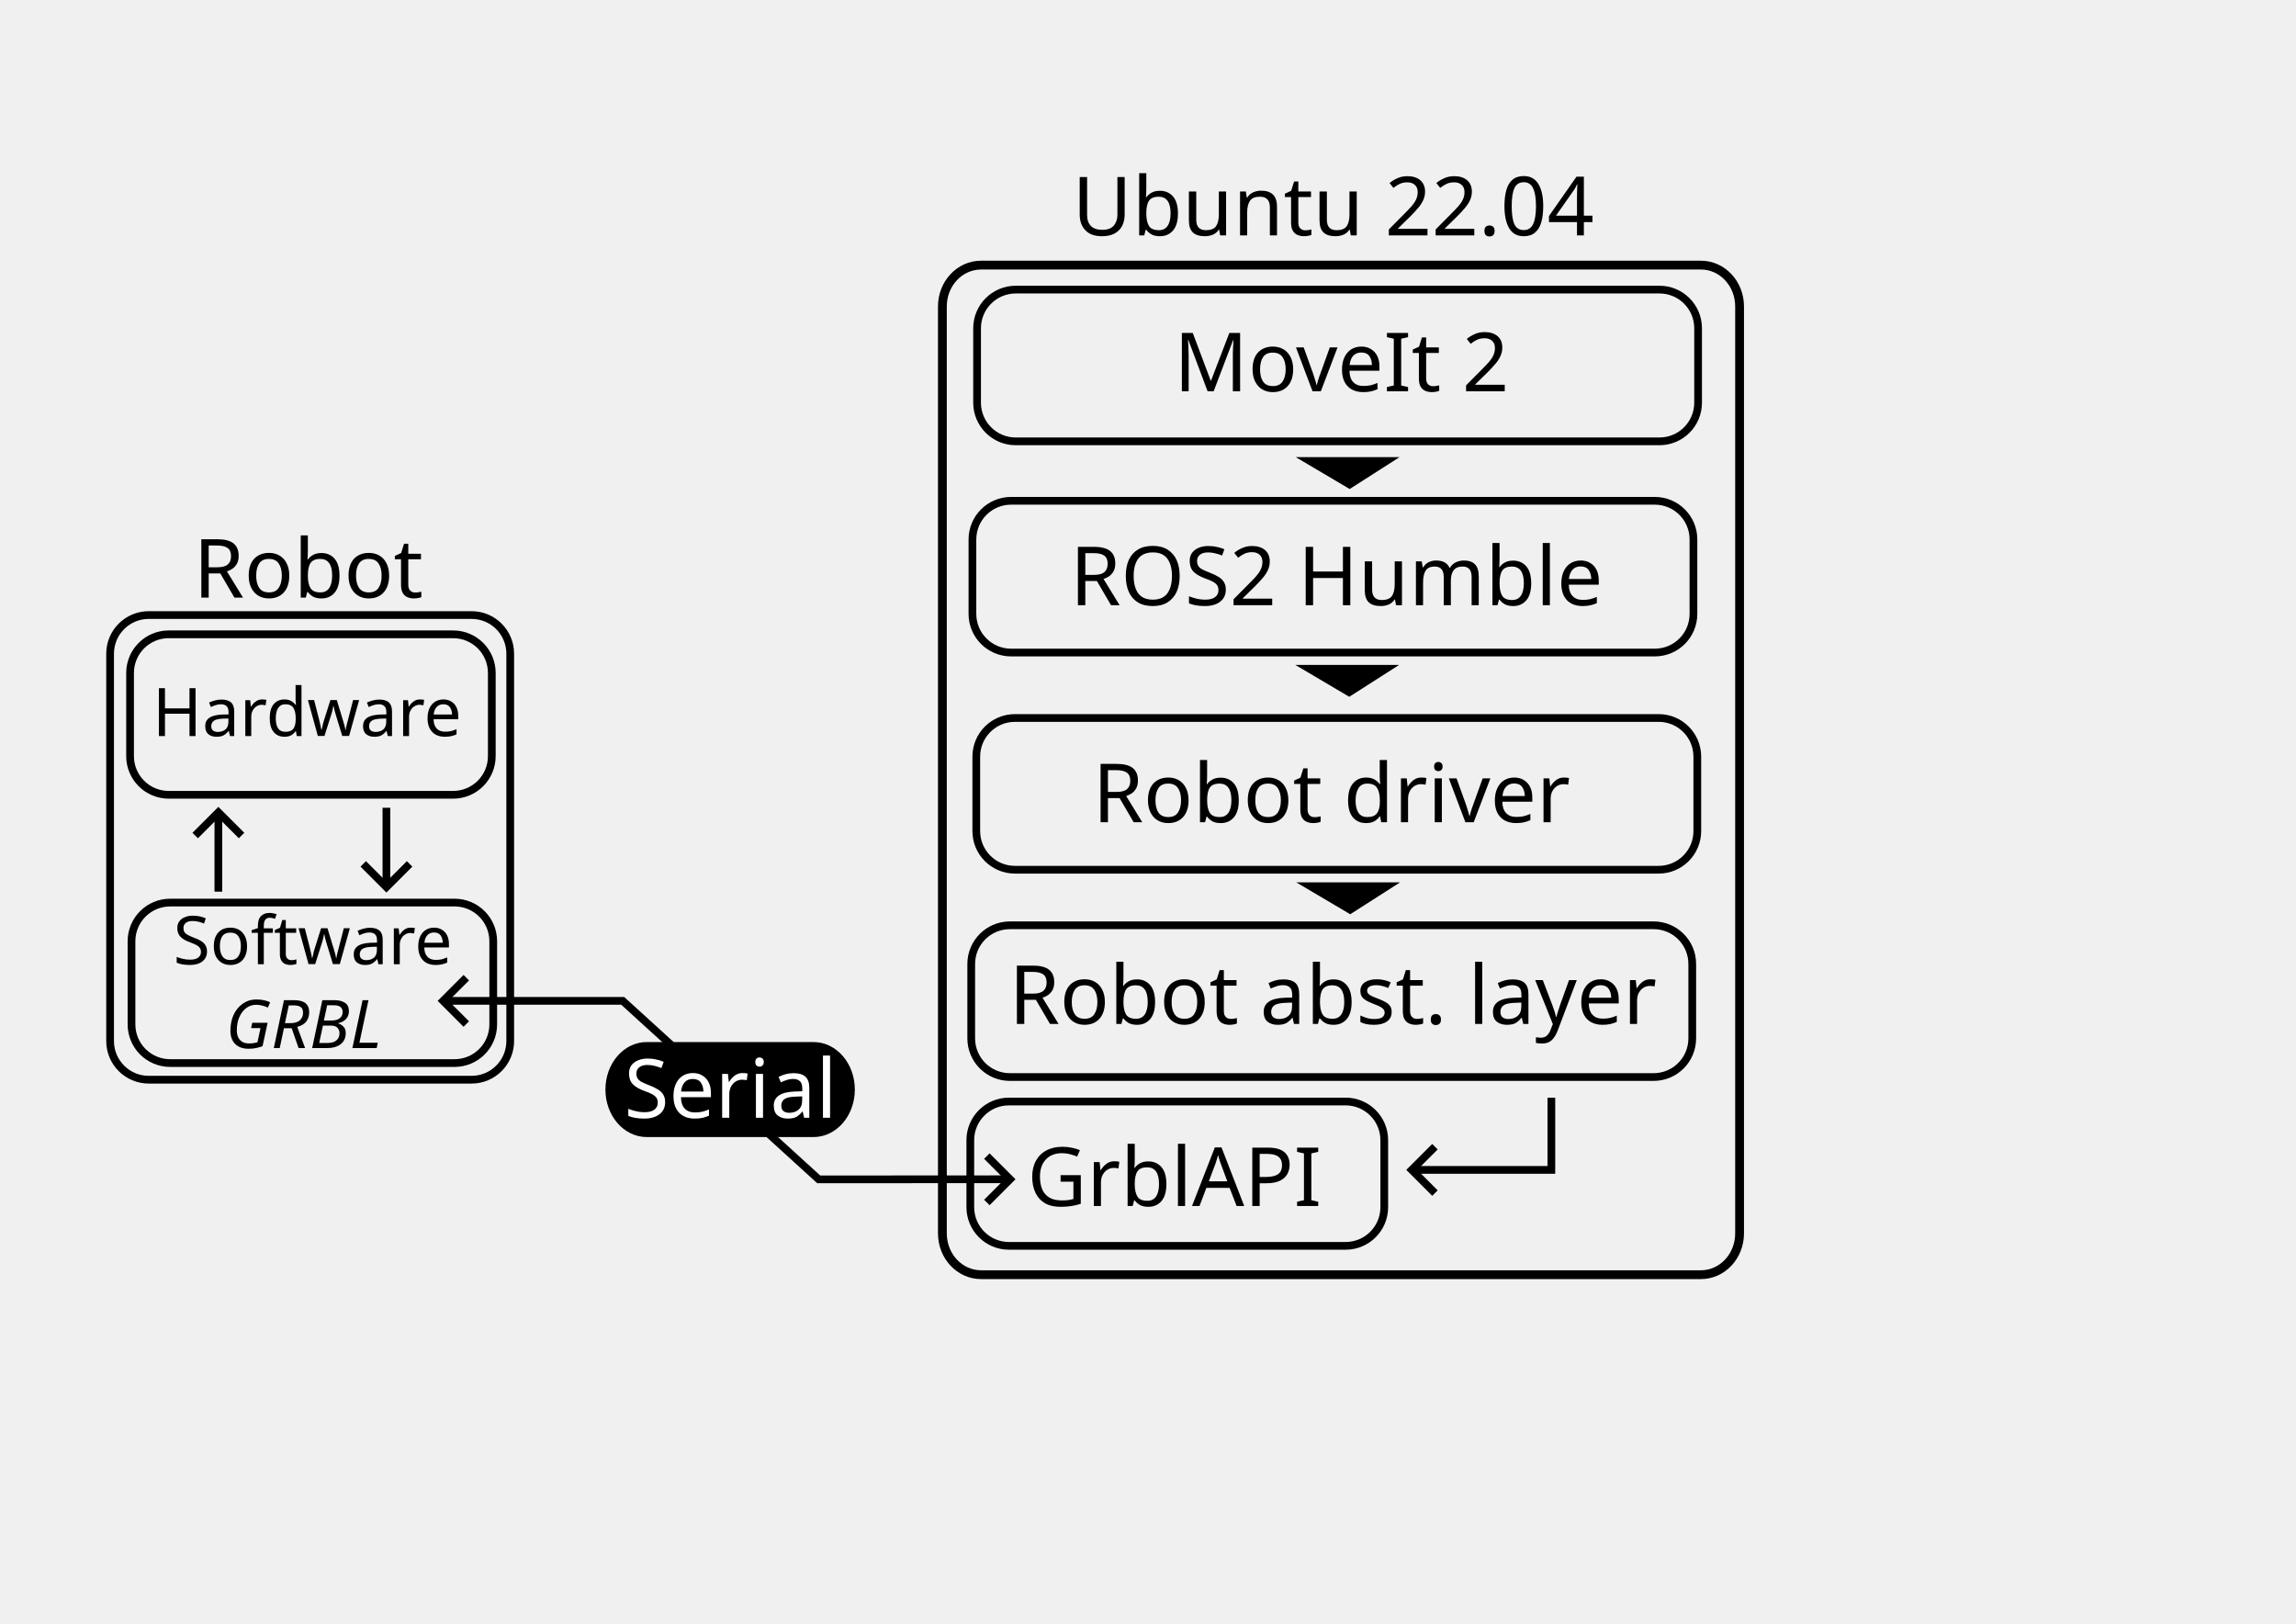
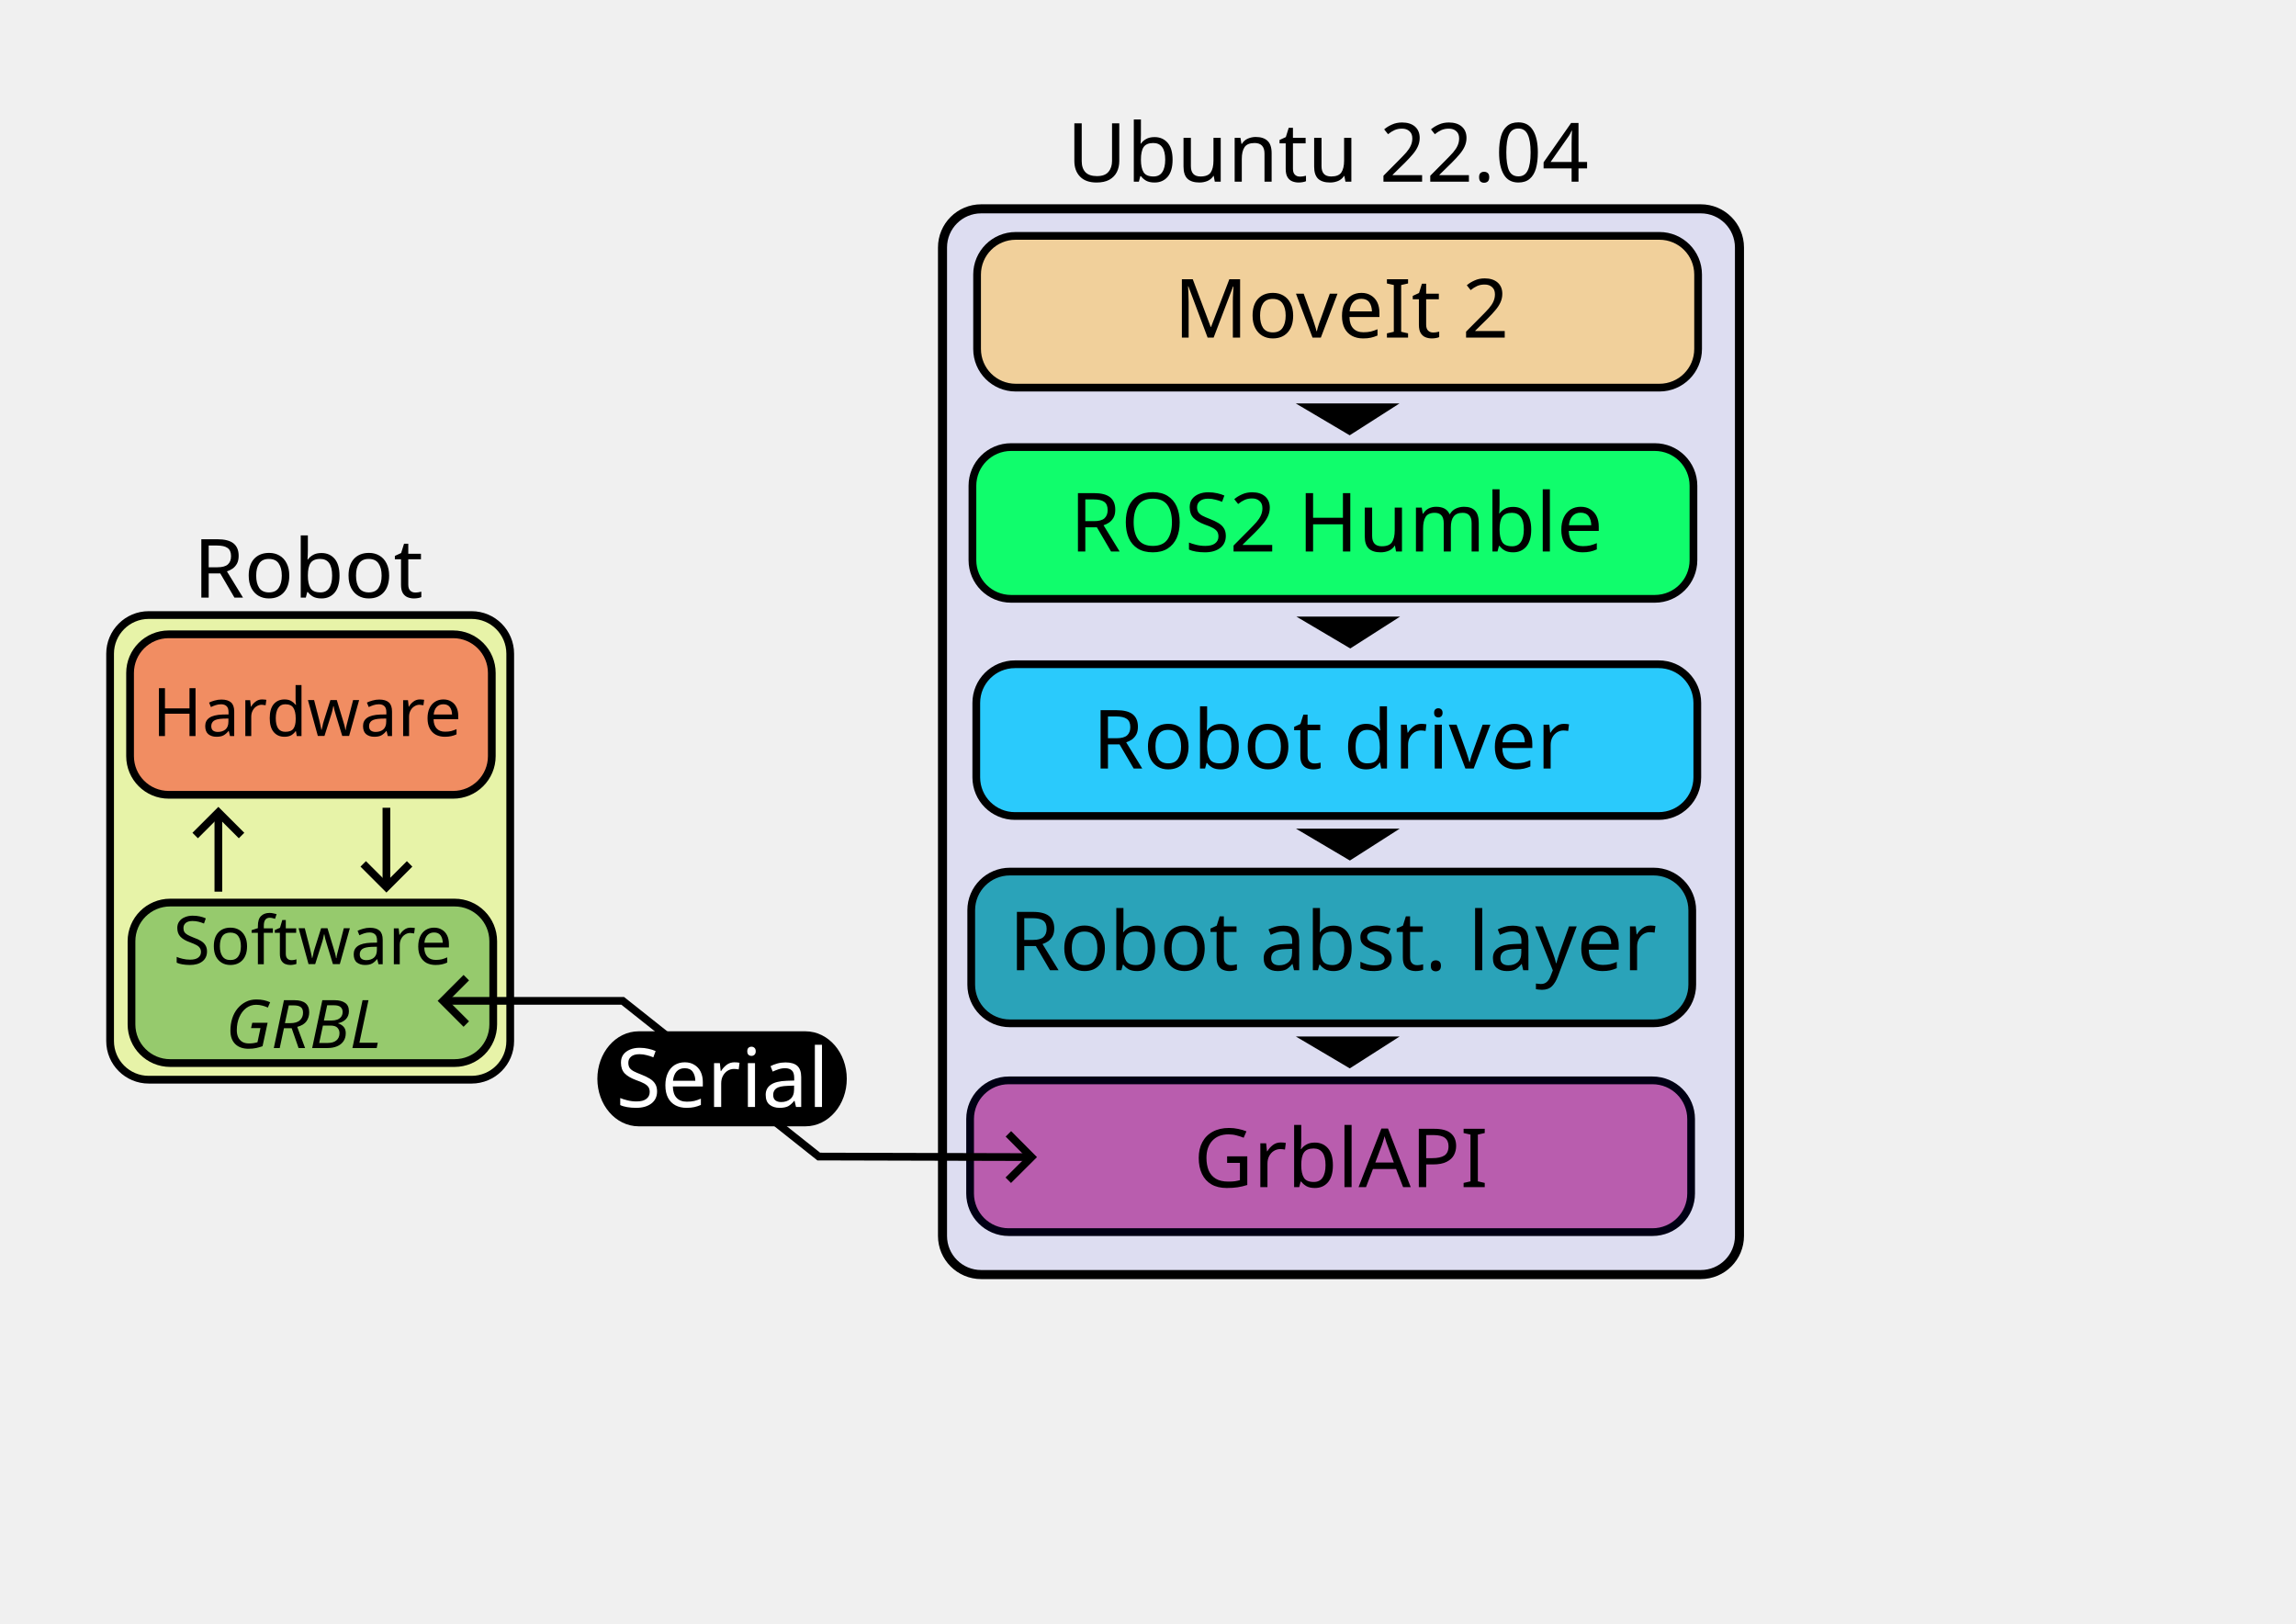
<svg xmlns="http://www.w3.org/2000/svg" width="297mm" height="210mm" viewBox="0 0 297 210" version="1.1" id="svg5">
  <defs id="defs2">
-     <marker style="overflow:visible" id="marker5023" refX="0" refY="0" orient="auto-start-reverse" markerWidth="4.061" markerHeight="6.707" viewBox="0 0 4.061 6.707" preserveAspectRatio="xMidYMid">
-       <path style="fill:none;stroke:context-stroke;stroke-width:1;stroke-linecap:butt" d="M 3,-3 0,0 3,3" id="path5021" transform="rotate(180,0.125,0)" />
-     </marker>
    <rect x="684.015" y="485.769" width="78.773" height="68.27" id="rect3853" />
    <marker style="overflow:visible" id="marker3559" refX="0" refY="0" orient="auto-start-reverse" markerWidth="4.061" markerHeight="6.707" viewBox="0 0 4.061 6.707" preserveAspectRatio="xMidYMid">
      <path style="fill:none;stroke:context-stroke;stroke-width:1;stroke-linecap:butt" d="M 3,-3 0,0 3,3" id="path3557" transform="rotate(180,0.125,0)" />
    </marker>
    <marker style="overflow:visible" id="marker3495" refX="0" refY="0" orient="auto-start-reverse" markerWidth="4.061" markerHeight="6.707" viewBox="0 0 4.061 6.707" preserveAspectRatio="xMidYMid">
      <path style="fill:none;stroke:context-stroke;stroke-width:1;stroke-linecap:butt" d="M 3,-3 0,0 3,3" id="path3493" transform="rotate(180,0.125,0)" />
    </marker>
    <marker style="overflow:visible" id="marker3312" refX="0" refY="0" orient="auto-start-reverse" markerWidth="4.061" markerHeight="6.707" viewBox="0 0 4.061 6.707" preserveAspectRatio="xMidYMid">
      <path style="fill:none;stroke:context-stroke;stroke-width:1;stroke-linecap:butt" d="M 3,-3 0,0 3,3" id="path3310" transform="rotate(180,0.125,0)" />
    </marker>
    <marker style="overflow:visible" id="Arrow1" refX="0" refY="0" orient="auto-start-reverse" markerWidth="4.061" markerHeight="6.707" viewBox="0 0 4.061 6.707" preserveAspectRatio="xMidYMid">
      <path style="fill:none;stroke:context-stroke;stroke-width:1;stroke-linecap:butt" d="M 3,-3 0,0 3,3" id="path5057" transform="rotate(180,0.125,0)" />
    </marker>
  </defs>
  <g id="layer1">
-     <rect style="fill:none;stroke:#000000;stroke-width:1;stroke-linejoin:round;stroke-dasharray:none;stroke-opacity:1" id="rect2690" width="51.758" height="60.095" x="14.242" y="79.547" rx="5" ry="5" />
+     <rect style="fill:#bd388f;fill-opacity:0.753;stroke:#000000;stroke-width:1;stroke-linejoin:round;stroke-dasharray:none;stroke-opacity:1" id="rect3770-7-5-1-1" width="93.268" height="19.626" x="125.487" y="139.729" rx="5" ry="5" />
+     <rect style="fill:#d6f823;stroke:#000000;stroke-width:1;stroke-linejoin:round;stroke-dasharray:none;stroke-opacity:1;fill-opacity:0.351" id="rect2690" width="51.758" height="60.095" x="14.242" y="79.547" rx="5" ry="5" />
    <text xml:space="preserve" style="font-style:normal;font-weight:normal;font-size:10.583px;line-height:1.25;font-family:sans-serif;fill:#000000;fill-opacity:1;stroke:none;stroke-width:0.265" x="25.011" y="77.289" id="text2746">
      <tspan id="tspan2744" style="stroke-width:0.265" x="25.011" y="77.289">Robot</tspan>
    </text>
-     <rect style="fill:none;stroke:#000000;stroke-width:1;stroke-linejoin:round;stroke-dasharray:none;stroke-opacity:1" id="rect2798" width="46.792" height="20.755" x="16.825" y="82.039" rx="5" ry="5" />
-     <rect style="fill:none;stroke:#000000;stroke-width:1;stroke-linejoin:round;stroke-dasharray:none;stroke-opacity:1" id="rect2798-7" width="46.792" height="20.755" x="17.01" y="116.734" rx="5" ry="5" />
+     <rect style="fill:#ff0000;stroke:#000000;stroke-width:1;stroke-linejoin:round;stroke-dasharray:none;stroke-opacity:1;fill-opacity:0.418" id="rect2798" width="46.792" height="20.755" x="16.825" y="82.039" rx="5" ry="5" />
+     <rect style="fill:#007f00;stroke:#000000;stroke-width:1;stroke-linejoin:round;stroke-dasharray:none;stroke-opacity:1;fill-opacity:0.351" id="rect2798-7" width="46.792" height="20.755" x="17.01" y="116.734" rx="5" ry="5" />
    <text xml:space="preserve" style="font-style:normal;font-weight:normal;font-size:8.669px;line-height:1.25;font-family:sans-serif;fill:#000000;fill-opacity:1;stroke:none;stroke-width:0.217" x="19.713" y="95.199" id="text2826">
      <tspan id="tspan2824" style="stroke-width:0.217" x="19.713" y="95.199">Hardware</tspan>
    </text>
    <text xml:space="preserve" style="font-style:normal;font-weight:normal;font-size:8.669px;line-height:1.25;font-family:sans-serif;fill:#000000;fill-opacity:1;stroke:none;stroke-width:0.217" x="22.417" y="124.713" id="text2826-8">
      <tspan id="tspan2824-8" style="stroke-width:0.217" x="22.417" y="124.713">Software</tspan>
      <tspan style="font-style:italic;font-variant:normal;font-weight:normal;font-stretch:normal;font-size:8.669px;font-family:sans-serif;-inkscape-font-specification:'sans-serif, Italic';font-variant-ligatures:normal;font-variant-caps:normal;font-variant-numeric:normal;font-variant-east-asian:normal;stroke-width:0.217" x="22.417" y="135.55" id="tspan2855">   GRBL</tspan>
    </text>
    <path style="fill:none;stroke:#000000;stroke-width:1;stroke-linecap:butt;stroke-linejoin:miter;stroke-dasharray:none;stroke-opacity:1;marker-end:url(#Arrow1)" d="M 28.247,115.322 V 105.312" id="path2911" />
    <path style="fill:none;stroke:#000000;stroke-width:1;stroke-linecap:butt;stroke-linejoin:miter;stroke-dasharray:none;stroke-opacity:1;marker-start:url(#marker3312)" d="M 49.985,114.48 V 104.471" id="path2911-5" />
-     <rect style="fill:none;stroke:#000000;stroke-width:1.14;stroke-linejoin:round;stroke-dasharray:none;stroke-opacity:1" id="rect3473" width="103.122" height="130.572" x="121.903" y="34.288" rx="4.998" ry="5.34" />
-     <text xml:space="preserve" style="font-style:normal;font-weight:normal;font-size:10.583px;line-height:1.25;font-family:sans-serif;fill:#000000;fill-opacity:1;stroke:none;stroke-width:0.265" x="138.715" y="30.444" id="text3477">
-       <tspan id="tspan3475" style="stroke-width:0.265" x="138.715" y="30.444">Ubuntu 22.04</tspan>
+     <rect style="fill:#0000ff;stroke:#000000;stroke-width:1.171;stroke-linejoin:round;stroke-dasharray:none;stroke-opacity:1;fill-opacity:0.08" id="rect3473" width="103.091" height="137.835" x="121.918" y="27.009" rx="5" ry="5" />
+     <text xml:space="preserve" style="font-style:normal;font-weight:normal;font-size:10.583px;line-height:1.25;font-family:sans-serif;fill:#000000;fill-opacity:1;stroke:none;stroke-width:0.265" x="138.02" y="23.496" id="text3477">
+       <tspan id="tspan3475" style="stroke-width:0.265" x="138.02" y="23.496">Ubuntu 22.04</tspan>
    </text>
-     <rect style="fill:none;stroke:#000000;stroke-width:1;stroke-linejoin:round;stroke-dasharray:none;stroke-opacity:1" id="rect3485" width="53.547" height="18.668" x="125.515" y="142.463" rx="5" ry="5" />
-     <text xml:space="preserve" style="font-style:normal;font-weight:normal;font-size:10.583px;line-height:1.25;font-family:sans-serif;fill:#000000;fill-opacity:1;stroke:none;stroke-width:0.265" x="132.884" y="155.973" id="text3489">
-       <tspan id="tspan3487" style="stroke-width:0.265" x="132.884" y="155.973">GrblAPI</tspan>
+     <text xml:space="preserve" style="font-style:normal;font-weight:normal;font-size:10.583px;line-height:1.25;font-family:sans-serif;fill:#000000;fill-opacity:1;stroke:none;stroke-width:0.265" x="154.421" y="153.541" id="text3489">
+       <tspan id="tspan3487" style="stroke-width:0.265" x="154.421" y="153.541">GrblAPI</tspan>
    </text>
-     <path style="fill:none;stroke:#000000;stroke-width:1;stroke-linecap:butt;stroke-linejoin:miter;stroke-dasharray:none;stroke-opacity:1;marker-start:url(#marker3559);marker-end:url(#marker3495)" d="m 57.569,129.445 h 22.982 l 25.358,23.089 24.495,-0.015" id="path3491" />
-     <rect style="fill:#000000;fill-opacity:1;stroke:#000000;stroke-width:1.127;stroke-linejoin:round;stroke-dasharray:none;stroke-opacity:1" id="rect3663" width="31.136" height="11.162" x="78.878" y="135.335" rx="4.784" ry="11.162" />
-     <text xml:space="preserve" style="font-style:normal;font-weight:normal;font-size:10.583px;line-height:1.25;font-family:sans-serif;fill:#ffffff;fill-opacity:1;stroke:none;stroke-width:0.265" x="80.725" y="144.563" id="text3661">
-       <tspan id="tspan3659" style="fill:#ffffff;fill-opacity:1;stroke-width:0.265" x="80.725" y="144.563">Serial</tspan>
+     <path style="fill:none;stroke:#000000;stroke-width:1;stroke-linecap:butt;stroke-linejoin:miter;stroke-dasharray:none;stroke-opacity:1;marker-start:url(#marker3559);marker-end:url(#marker3495)" d="m 57.569,129.445 h 22.982 l 25.358,20.136 27.274,0.071" id="path3491" />
+     <rect style="fill:#000000;fill-opacity:1;stroke:#000000;stroke-width:1.127;stroke-linejoin:round;stroke-dasharray:none;stroke-opacity:1" id="rect3663" width="31.136" height="11.162" x="77.836" y="133.946" rx="4.784" ry="11.162" />
+     <text xml:space="preserve" style="font-style:normal;font-weight:normal;font-size:10.583px;line-height:1.25;font-family:sans-serif;fill:#ffffff;fill-opacity:1;stroke:none;stroke-width:0.265" x="79.683" y="143.174" id="text3661">
+       <tspan id="tspan3659" style="fill:#ffffff;fill-opacity:1;stroke-width:0.265" x="79.683" y="143.174">Serial</tspan>
    </text>
-     <rect style="fill:none;fill-opacity:1;stroke:#000000;stroke-width:1;stroke-linejoin:round;stroke-dasharray:none;stroke-opacity:1" id="rect3770" width="93.268" height="19.626" x="126.391" y="37.455" rx="5" ry="5" />
-     <rect style="fill:none;fill-opacity:1;stroke:#000000;stroke-width:1;stroke-linejoin:round;stroke-dasharray:none;stroke-opacity:1" id="rect3770-7" width="93.268" height="19.626" x="125.789" y="64.77" rx="5" ry="5" />
-     <rect style="fill:none;fill-opacity:1;stroke:#000000;stroke-width:1;stroke-linejoin:round;stroke-dasharray:none;stroke-opacity:1" id="rect3770-7-5" width="93.268" height="19.626" x="126.287" y="92.859" rx="5" ry="5" />
-     <rect style="fill:none;fill-opacity:1;stroke:#000000;stroke-width:1;stroke-linejoin:round;stroke-dasharray:none;stroke-opacity:1" id="rect3770-7-5-1" width="93.268" height="19.626" x="125.634" y="119.672" rx="5" ry="5" />
-     <text xml:space="preserve" style="font-style:normal;font-weight:normal;font-size:10.583px;line-height:1.25;font-family:sans-serif;fill:#000000;fill-opacity:1;stroke:none;stroke-width:0.265" x="151.85" y="50.608" id="text3477-1">
-       <tspan id="tspan3475-5" style="stroke-width:0.265" x="151.85" y="50.608">MoveIt 2</tspan>
+     <rect style="fill:#ffc862;fill-opacity:0.601;stroke:#000000;stroke-width:1;stroke-linejoin:round;stroke-dasharray:none;stroke-opacity:1" id="rect3770" width="93.268" height="19.626" x="126.391" y="30.508" rx="5" ry="5" />
+     <rect style="fill:#00ff62;fill-opacity:0.928;stroke:#000000;stroke-width:1;stroke-linejoin:round;stroke-dasharray:none;stroke-opacity:1" id="rect3770-7" width="93.268" height="19.626" x="125.789" y="57.823" rx="5" ry="5" />
+     <rect style="fill:#00c5ff;fill-opacity:0.811;stroke:#000000;stroke-width:1;stroke-linejoin:round;stroke-dasharray:none;stroke-opacity:1" id="rect3770-7-5" width="93.268" height="19.626" x="126.287" y="85.911" rx="5" ry="5" />
+     <rect style="fill:#0095ad;fill-opacity:0.811;stroke:#000000;stroke-width:1;stroke-linejoin:round;stroke-dasharray:none;stroke-opacity:1" id="rect3770-7-5-1" width="93.268" height="19.626" x="125.634" y="112.725" rx="5" ry="5" />
+     <text xml:space="preserve" style="font-style:normal;font-weight:normal;font-size:10.583px;line-height:1.25;font-family:sans-serif;fill:#000000;fill-opacity:1;stroke:none;stroke-width:0.265" x="151.85" y="43.66" id="text3477-1">
+       <tspan id="tspan3475-5" style="stroke-width:0.265" x="151.85" y="43.66">MoveIt 2</tspan>
    </text>
-     <text xml:space="preserve" style="font-style:normal;font-weight:normal;font-size:10.583px;line-height:1.25;font-family:sans-serif;fill:#000000;fill-opacity:1;stroke:none;stroke-width:0.265" x="138.407" y="78.274" id="text3477-1-0">
-       <tspan id="tspan3475-5-4" style="stroke-width:0.265" x="138.407" y="78.274">ROS2 Humble</tspan>
+     <text xml:space="preserve" style="font-style:normal;font-weight:normal;font-size:10.583px;line-height:1.25;font-family:sans-serif;fill:#000000;fill-opacity:1;stroke:none;stroke-width:0.265" x="138.407" y="71.327" id="text3477-1-0">
+       <tspan id="tspan3475-5-4" style="stroke-width:0.265" x="138.407" y="71.327">ROS2 Humble</tspan>
    </text>
-     <text xml:space="preserve" transform="scale(0.2645833)" id="text3851" style="fill:black;fill-opacity:1;line-height:1.25;stroke:none;font-family:sans-serif;font-style:normal;font-weight:normal;font-size:40px;white-space:pre;shape-inside:url(#rect3853)" />
-     <text xml:space="preserve" style="font-style:normal;font-weight:normal;font-size:10.583px;line-height:1.25;font-family:sans-serif;fill:#000000;fill-opacity:1;stroke:none;stroke-width:0.265" x="141.337" y="106.345" id="text3912">
-       <tspan id="tspan3910" style="stroke-width:0.265" x="141.337" y="106.345">Robot driver</tspan>
+     <text xml:space="preserve" transform="scale(0.2645833)" id="text3851" style="font-style:normal;font-weight:normal;font-size:40px;line-height:1.25;font-family:sans-serif;white-space:pre;shape-inside:url(#rect3853);display:inline;fill:#000000;fill-opacity:1;stroke:none" />
+     <text xml:space="preserve" style="font-style:normal;font-weight:normal;font-size:10.583px;line-height:1.25;font-family:sans-serif;fill:#000000;fill-opacity:1;stroke:none;stroke-width:0.265" x="141.337" y="99.398" id="text3912">
+       <tspan id="tspan3910" style="stroke-width:0.265" x="141.337" y="99.398">Robot driver</tspan>
    </text>
-     <text xml:space="preserve" style="font-style:normal;font-weight:normal;font-size:10.583px;line-height:1.25;font-family:sans-serif;fill:#000000;fill-opacity:1;stroke:none;stroke-width:0.265" x="130.512" y="132.433" id="text3918">
-       <tspan style="stroke-width:0.265" x="130.512" y="132.433" id="tspan3920">Robot abst. layer</tspan>
+     <text xml:space="preserve" style="font-style:normal;font-weight:normal;font-size:10.583px;line-height:1.25;font-family:sans-serif;fill:#000000;fill-opacity:1;stroke:none;stroke-width:0.265" x="130.512" y="125.485" id="text3918">
+       <tspan style="stroke-width:0.265" x="130.512" y="125.485" id="tspan3920">Robot abst. layer</tspan>
    </text>
-     <path style="fill:none;stroke:#000000;stroke-width:1;stroke-linecap:butt;stroke-linejoin:miter;stroke-opacity:1;stroke-dasharray:none;marker-end:url(#marker5023)" d="m 200.677,141.972 v 9.334 h -17.808" id="path4733" />
-     <path style="fill:#000000;fill-opacity:1;stroke:#000000;stroke-width:0.215px;stroke-linecap:butt;stroke-linejoin:miter;stroke-opacity:1" d="m 168.006,59.231 h 12.663 l -6.082,3.889 z" id="path5475" />
-     <path style="fill:#000000;fill-opacity:1;stroke:#000000;stroke-width:0.215px;stroke-linecap:butt;stroke-linejoin:miter;stroke-opacity:1" d="m 167.953,86.104 h 12.663 l -6.082,3.889 z" id="path5475-8" />
-     <path style="fill:#000000;fill-opacity:1;stroke:#000000;stroke-width:0.215px;stroke-linecap:butt;stroke-linejoin:miter;stroke-opacity:1" d="m 168.076,114.228 h 12.663 l -6.082,3.889 z" id="path5475-8-5" />
+     <path style="fill:#000000;fill-opacity:1;stroke:#000000;stroke-width:0.215px;stroke-linecap:butt;stroke-linejoin:miter;stroke-opacity:1" d="M 168.006,52.283 H 180.669 L 174.587,56.172 Z" id="path5475" />
+     <path style="fill:#000000;fill-opacity:1;stroke:#000000;stroke-width:0.215px;stroke-linecap:butt;stroke-linejoin:miter;stroke-opacity:1" d="m 168.084,79.851 h 12.663 l -6.082,3.889 z" id="path5475-8" />
+     <path style="fill:#000000;fill-opacity:1;stroke:#000000;stroke-width:0.215px;stroke-linecap:butt;stroke-linejoin:miter;stroke-opacity:1" d="m 168.033,107.28 h 12.663 l -6.082,3.889 z" id="path5475-8-5" />
+     <path style="fill:#000000;fill-opacity:1;stroke:#000000;stroke-width:0.215px;stroke-linecap:butt;stroke-linejoin:miter;stroke-opacity:1" d="m 168.02,134.162 h 12.663 l -6.082,3.889 z" id="path5475-8-5-5" />
  </g>
</svg>
